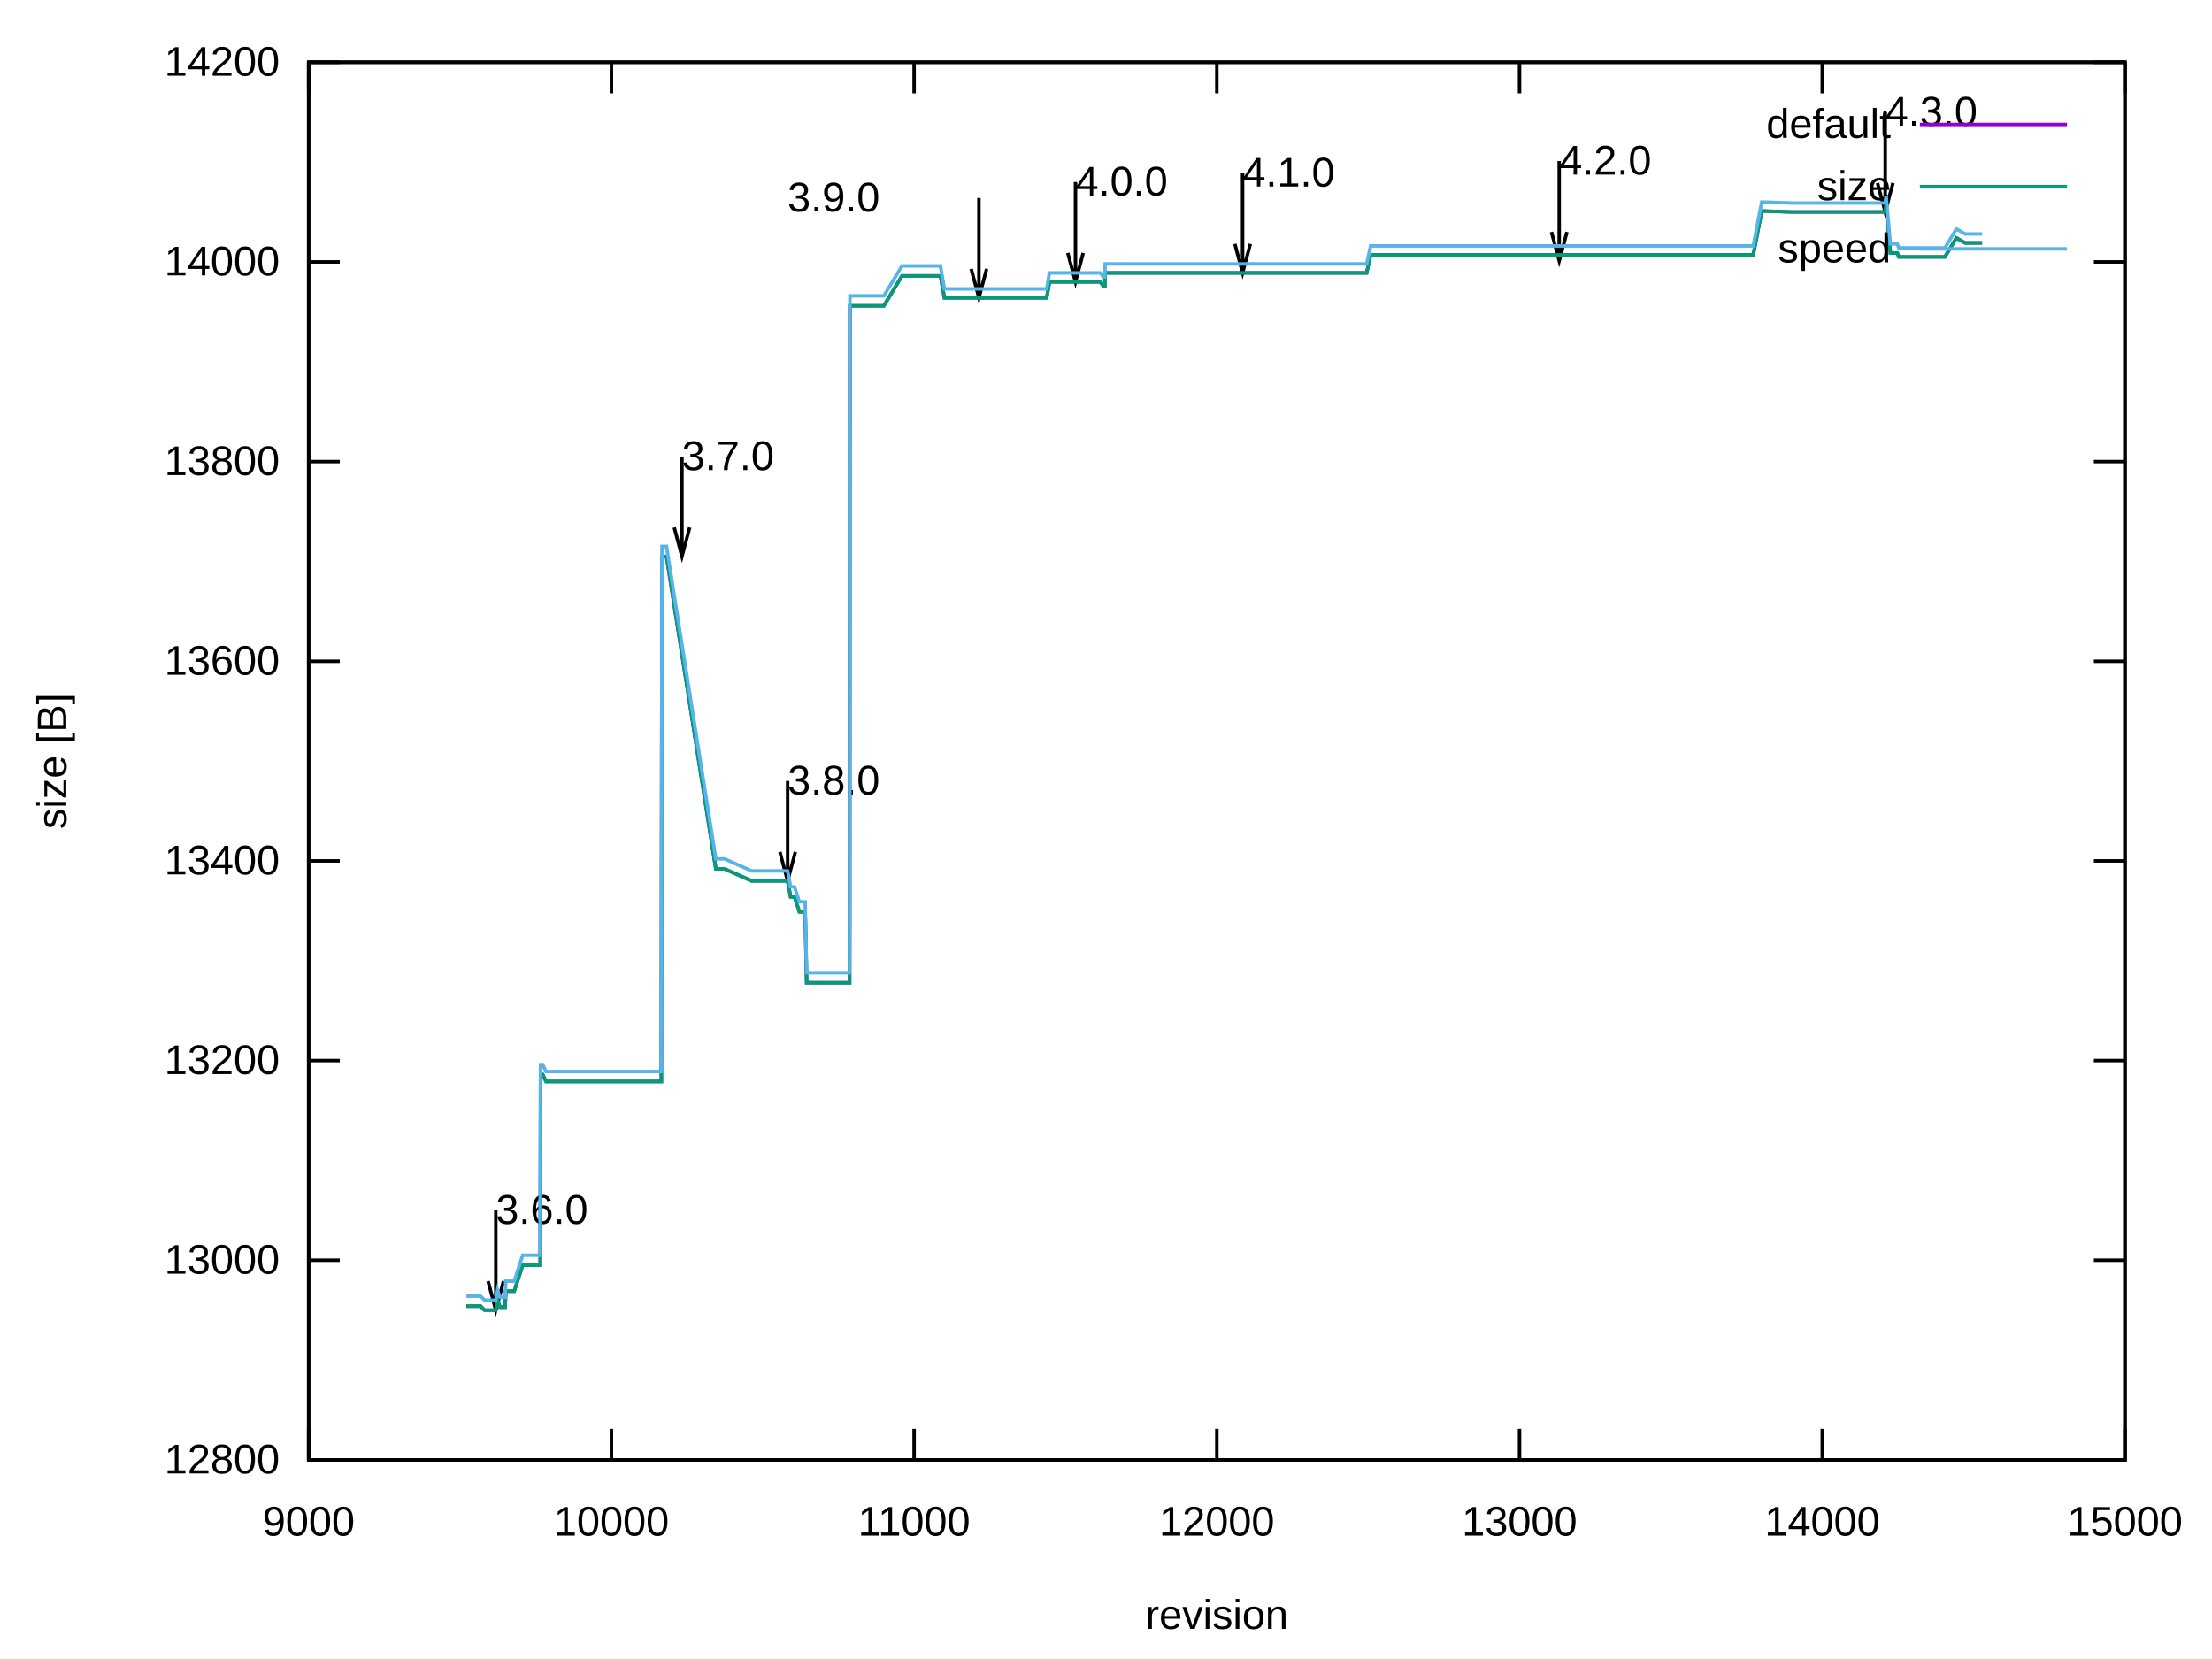
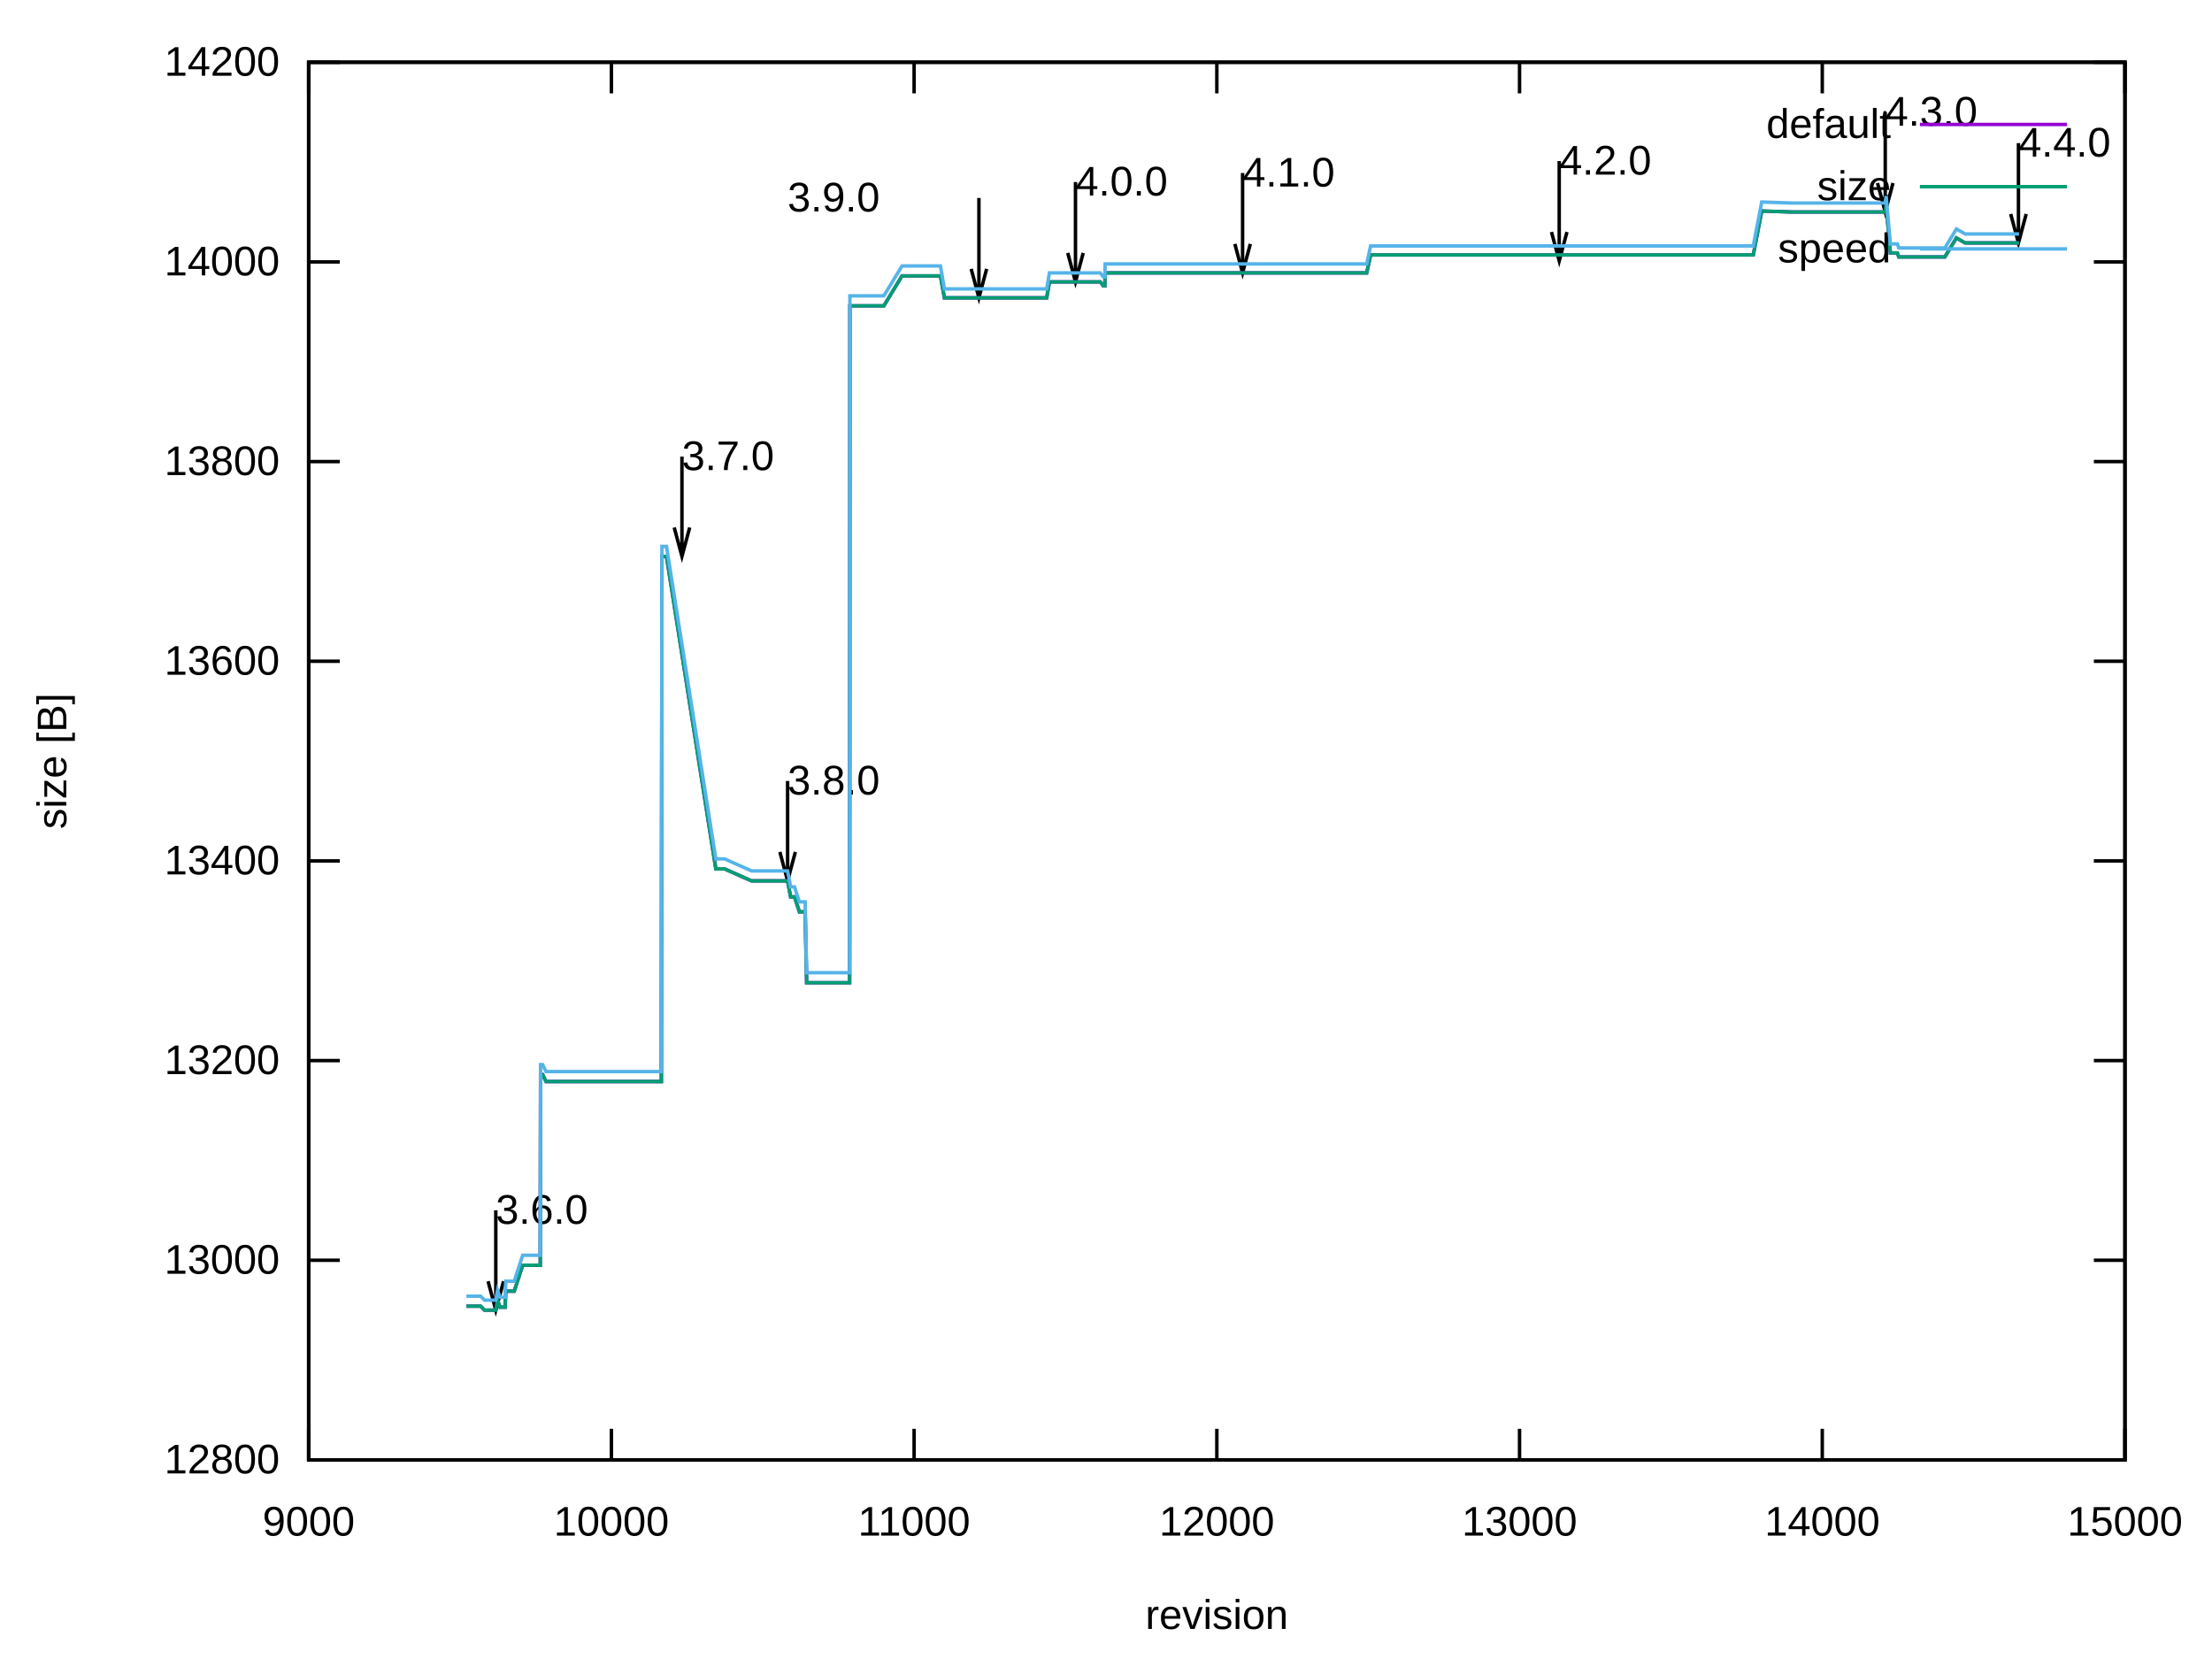
<svg xmlns="http://www.w3.org/2000/svg" xmlns:xlink="http://www.w3.org/1999/xlink" width="640" height="480" viewBox="0 0 640 480">
  <g id="gnuplot_canvas">
    <rect x="0" y="0" width="640" height="480" fill="none" />
    <defs>
      <circle id="gpDot" r="0.5" stroke-width="0.5" stroke="currentColor" />
      <path id="gpPt0" stroke-width="0.222" stroke="currentColor" d="M-1,0 h2 M0,-1 v2" />
      <path id="gpPt1" stroke-width="0.222" stroke="currentColor" d="M-1,-1 L1,1 M1,-1 L-1,1" />
      <path id="gpPt2" stroke-width="0.222" stroke="currentColor" d="M-1,0 L1,0 M0,-1 L0,1 M-1,-1 L1,1 M-1,1 L1,-1" />
      <rect id="gpPt3" stroke-width="0.222" stroke="currentColor" x="-1" y="-1" width="2" height="2" />
      <rect id="gpPt4" stroke-width="0.222" stroke="currentColor" fill="currentColor" x="-1" y="-1" width="2" height="2" />
      <circle id="gpPt5" stroke-width="0.222" stroke="currentColor" cx="0" cy="0" r="1" />
      <use xlink:href="#gpPt5" id="gpPt6" fill="currentColor" stroke="none" />
      <path id="gpPt7" stroke-width="0.222" stroke="currentColor" d="M0,-1.33 L-1.33,0.67 L1.33,0.67 z" />
      <use xlink:href="#gpPt7" id="gpPt8" fill="currentColor" stroke="none" />
      <use xlink:href="#gpPt7" id="gpPt9" stroke="currentColor" transform="rotate(180)" />
      <use xlink:href="#gpPt9" id="gpPt10" fill="currentColor" stroke="none" />
      <use xlink:href="#gpPt3" id="gpPt11" stroke="currentColor" transform="rotate(45)" />
      <use xlink:href="#gpPt11" id="gpPt12" fill="currentColor" stroke="none" />
      <path id="gpPt13" stroke-width="0.222" stroke="currentColor" d="M0,1.330 L1.265,0.411 L0.782,-1.067 L-0.782,-1.076 L-1.265,0.411 z" />
      <use xlink:href="#gpPt13" id="gpPt14" fill="currentColor" stroke="none" />
      <filter id="textbox" filterUnits="objectBoundingBox" x="0" y="0" height="1" width="1">
        <feFlood flood-color="white" flood-opacity="1" result="bgnd" />
        <feComposite in="SourceGraphic" in2="bgnd" operator="atop" />
      </filter>
      <filter id="greybox" filterUnits="objectBoundingBox" x="0" y="0" height="1" width="1">
        <feFlood flood-color="lightgrey" flood-opacity="1" result="grey" />
        <feComposite in="SourceGraphic" in2="grey" operator="atop" />
      </filter>
    </defs>
    <g fill="none" color="white" stroke="currentColor" stroke-width="1.00" stroke-linecap="butt" stroke-linejoin="miter">
</g>
    <g fill="none" color="black" stroke="currentColor" stroke-width="1.00" stroke-linecap="butt" stroke-linejoin="miter">
      <path stroke="black" d="M89.31,422.40 L98.31,422.40 M614.82,422.40 L605.82,422.40  " />
      <g transform="translate(80.92,426.30)" stroke="none" fill="black" font-family="Arial" font-size="12.00" text-anchor="end">
        <text>
          <tspan font-family="Arial"> 12800</tspan>
        </text>
      </g>
    </g>
    <g fill="none" color="black" stroke="currentColor" stroke-width="1.00" stroke-linecap="butt" stroke-linejoin="miter">
      <path stroke="black" d="M89.31,364.63 L98.31,364.63 M614.82,364.63 L605.82,364.63  " />
      <g transform="translate(80.92,368.53)" stroke="none" fill="black" font-family="Arial" font-size="12.00" text-anchor="end">
        <text>
          <tspan font-family="Arial"> 13000</tspan>
        </text>
      </g>
    </g>
    <g fill="none" color="black" stroke="currentColor" stroke-width="1.00" stroke-linecap="butt" stroke-linejoin="miter">
      <path stroke="black" d="M89.31,306.86 L98.31,306.86 M614.82,306.86 L605.82,306.86  " />
      <g transform="translate(80.92,310.76)" stroke="none" fill="black" font-family="Arial" font-size="12.00" text-anchor="end">
        <text>
          <tspan font-family="Arial"> 13200</tspan>
        </text>
      </g>
    </g>
    <g fill="none" color="black" stroke="currentColor" stroke-width="1.00" stroke-linecap="butt" stroke-linejoin="miter">
      <path stroke="black" d="M89.31,249.09 L98.31,249.09 M614.82,249.09 L605.82,249.09  " />
      <g transform="translate(80.92,252.99)" stroke="none" fill="black" font-family="Arial" font-size="12.00" text-anchor="end">
        <text>
          <tspan font-family="Arial"> 13400</tspan>
        </text>
      </g>
    </g>
    <g fill="none" color="black" stroke="currentColor" stroke-width="1.00" stroke-linecap="butt" stroke-linejoin="miter">
      <path stroke="black" d="M89.31,191.32 L98.31,191.32 M614.82,191.32 L605.82,191.32  " />
      <g transform="translate(80.92,195.22)" stroke="none" fill="black" font-family="Arial" font-size="12.00" text-anchor="end">
        <text>
          <tspan font-family="Arial"> 13600</tspan>
        </text>
      </g>
    </g>
    <g fill="none" color="black" stroke="currentColor" stroke-width="1.00" stroke-linecap="butt" stroke-linejoin="miter">
      <path stroke="black" d="M89.31,133.55 L98.31,133.55 M614.82,133.55 L605.82,133.55  " />
      <g transform="translate(80.92,137.45)" stroke="none" fill="black" font-family="Arial" font-size="12.00" text-anchor="end">
        <text>
          <tspan font-family="Arial"> 13800</tspan>
        </text>
      </g>
    </g>
    <g fill="none" color="black" stroke="currentColor" stroke-width="1.00" stroke-linecap="butt" stroke-linejoin="miter">
      <path stroke="black" d="M89.31,75.78 L98.31,75.78 M614.82,75.78 L605.82,75.78  " />
      <g transform="translate(80.92,79.68)" stroke="none" fill="black" font-family="Arial" font-size="12.00" text-anchor="end">
        <text>
          <tspan font-family="Arial"> 14000</tspan>
        </text>
      </g>
    </g>
    <g fill="none" color="black" stroke="currentColor" stroke-width="1.00" stroke-linecap="butt" stroke-linejoin="miter">
      <path stroke="black" d="M89.31,18.01 L98.31,18.01 M614.82,18.01 L605.82,18.01  " />
      <g transform="translate(80.92,21.91)" stroke="none" fill="black" font-family="Arial" font-size="12.00" text-anchor="end">
        <text>
          <tspan font-family="Arial"> 14200</tspan>
        </text>
      </g>
    </g>
    <g fill="none" color="black" stroke="currentColor" stroke-width="1.00" stroke-linecap="butt" stroke-linejoin="miter">
      <path stroke="black" d="M89.31,422.40 L89.31,413.40 M89.31,18.01 L89.31,27.01  " />
      <g transform="translate(89.31,444.30)" stroke="none" fill="black" font-family="Arial" font-size="12.00" text-anchor="middle">
        <text>
          <tspan font-family="Arial"> 9000</tspan>
        </text>
      </g>
    </g>
    <g fill="none" color="black" stroke="currentColor" stroke-width="1.00" stroke-linecap="butt" stroke-linejoin="miter">
      <path stroke="black" d="M176.90,422.40 L176.90,413.40 M176.90,18.01 L176.90,27.01  " />
      <g transform="translate(176.90,444.30)" stroke="none" fill="black" font-family="Arial" font-size="12.00" text-anchor="middle">
        <text>
          <tspan font-family="Arial"> 10000</tspan>
        </text>
      </g>
    </g>
    <g fill="none" color="black" stroke="currentColor" stroke-width="1.00" stroke-linecap="butt" stroke-linejoin="miter">
      <path stroke="black" d="M264.48,422.40 L264.48,413.40 M264.48,18.01 L264.48,27.01  " />
      <g transform="translate(264.48,444.30)" stroke="none" fill="black" font-family="Arial" font-size="12.00" text-anchor="middle">
        <text>
          <tspan font-family="Arial"> 11000</tspan>
        </text>
      </g>
    </g>
    <g fill="none" color="black" stroke="currentColor" stroke-width="1.00" stroke-linecap="butt" stroke-linejoin="miter">
      <path stroke="black" d="M352.07,422.40 L352.07,413.40 M352.07,18.01 L352.07,27.01  " />
      <g transform="translate(352.07,444.30)" stroke="none" fill="black" font-family="Arial" font-size="12.00" text-anchor="middle">
        <text>
          <tspan font-family="Arial"> 12000</tspan>
        </text>
      </g>
    </g>
    <g fill="none" color="black" stroke="currentColor" stroke-width="1.00" stroke-linecap="butt" stroke-linejoin="miter">
      <path stroke="black" d="M439.65,422.40 L439.65,413.40 M439.65,18.01 L439.65,27.01  " />
      <g transform="translate(439.65,444.30)" stroke="none" fill="black" font-family="Arial" font-size="12.00" text-anchor="middle">
        <text>
          <tspan font-family="Arial"> 13000</tspan>
        </text>
      </g>
    </g>
    <g fill="none" color="black" stroke="currentColor" stroke-width="1.00" stroke-linecap="butt" stroke-linejoin="miter">
      <path stroke="black" d="M527.24,422.40 L527.24,413.40 M527.24,18.01 L527.24,27.01  " />
      <g transform="translate(527.24,444.30)" stroke="none" fill="black" font-family="Arial" font-size="12.00" text-anchor="middle">
        <text>
          <tspan font-family="Arial"> 14000</tspan>
        </text>
      </g>
    </g>
    <g fill="none" color="black" stroke="currentColor" stroke-width="1.00" stroke-linecap="butt" stroke-linejoin="miter">
      <path stroke="black" d="M614.82,422.40 L614.82,413.40 M614.82,18.01 L614.82,27.01  " />
      <g transform="translate(614.82,444.30)" stroke="none" fill="black" font-family="Arial" font-size="12.00" text-anchor="middle">
        <text>
          <tspan font-family="Arial"> 15000</tspan>
        </text>
      </g>
    </g>
    <g fill="none" color="black" stroke="currentColor" stroke-width="1.00" stroke-linecap="butt" stroke-linejoin="miter">
</g>
    <g fill="none" color="black" stroke="currentColor" stroke-width="1.00" stroke-linecap="butt" stroke-linejoin="miter">
      <path stroke="black" d="M89.31,18.01 L89.31,422.40 L614.82,422.40 L614.82,18.01 L89.31,18.01 Z  " />
      <g transform="translate(143.44,354.09)" stroke="none" fill="black" font-family="Arial" font-size="12.00" text-anchor="start">
        <text>
          <tspan font-family="Arial">3.6.0</tspan>
        </text>
      </g>
      <g transform="translate(197.30,136.01)" stroke="none" fill="black" font-family="Arial" font-size="12.00" text-anchor="start">
        <text>
          <tspan font-family="Arial">3.7.0</tspan>
        </text>
      </g>
      <g transform="translate(227.87,229.88)" stroke="none" fill="black" font-family="Arial" font-size="12.00" text-anchor="start">
        <text>
          <tspan font-family="Arial">3.8.0</tspan>
        </text>
      </g>
      <g transform="translate(227.87,61.19)" stroke="none" fill="black" font-family="Arial" font-size="12.00" text-anchor="start">
        <text>
          <tspan font-family="Arial">3.9.0</tspan>
        </text>
      </g>
      <g transform="translate(311.16,56.57)" stroke="none" fill="black" font-family="Arial" font-size="12.00" text-anchor="start">
        <text>
          <tspan font-family="Arial">4.0.0</tspan>
        </text>
      </g>
      <g transform="translate(359.51,53.97)" stroke="none" fill="black" font-family="Arial" font-size="12.00" text-anchor="start">
        <text>
          <tspan font-family="Arial">4.1.0</tspan>
        </text>
      </g>
      <g transform="translate(451.12,50.51)" stroke="none" fill="black" font-family="Arial" font-size="12.00" text-anchor="start">
        <text>
          <tspan font-family="Arial">4.2.0</tspan>
        </text>
      </g>
      <g transform="translate(545.45,36.35)" stroke="none" fill="black" font-family="Arial" font-size="12.00" text-anchor="start">
        <text>
          <tspan font-family="Arial">4.3.0</tspan>
        </text>
      </g>
-       <path stroke="black" d="M141.21,370.70 L143.45,379.06 L145.69,370.70 M143.45,350.18 L143.45,379.06 M195.07,152.62 L197.31,160.98 L199.55,152.62   M197.31,132.10 L197.31,160.98 M225.64,246.49 L227.88,254.86 L230.12,246.49 M227.88,225.97 L227.88,254.86 M280.99,77.80   L283.23,86.17 L285.47,77.80 M283.23,57.28 L283.23,86.17 M308.93,73.18 L311.17,81.55 L313.41,73.18 M311.17,52.66   L311.17,81.55 M357.28,70.58 L359.52,78.95 L361.76,70.58 M359.52,50.06 L359.52,78.95 M448.89,67.12 L451.13,75.48   L453.37,67.12 M451.13,46.60 L451.13,75.48 M543.22,52.96 L545.46,61.33 L547.70,52.96 M545.46,32.44 L545.46,61.33    " />
+       <g transform="translate(583.99,45.31)" stroke="none" fill="black" font-family="Arial" font-size="12.00" text-anchor="start">
+         <text>
+           <tspan font-family="Arial">4.4.0</tspan>
+         </text>
+       </g>
+       <path stroke="black" d="M141.21,370.70 L143.45,379.06 L145.69,370.70 M143.45,350.18 L143.45,379.06 M195.07,152.62 L197.31,160.98 L199.55,152.62   M197.31,132.10 L197.31,160.98 M225.64,246.49 L227.88,254.86 L230.12,246.49 M227.88,225.97 L227.88,254.86 M280.99,77.80   L283.23,86.17 L285.47,77.80 M283.23,57.28 L283.23,86.17 M308.93,73.18 L311.17,81.55 L313.41,73.18 M311.17,52.66   L311.17,81.55 M357.28,70.58 L359.52,78.95 L361.76,70.58 M359.52,50.06 L359.52,78.95 M448.89,67.12 L451.13,75.48   L453.37,67.12 M451.13,46.60 L451.13,75.48 M543.22,52.96 L545.46,61.33 L547.70,52.96 M545.46,32.44 L545.46,61.33   M581.76,61.92 L584.00,70.28 L586.24,61.92 M584.00,41.40 L584.00,70.28  " />
    </g>
    <g fill="none" color="black" stroke="currentColor" stroke-width="1.00" stroke-linecap="butt" stroke-linejoin="miter">
      <g transform="translate(19.18,220.21) rotate(270)" stroke="none" fill="black" font-family="Arial" font-size="12.00" text-anchor="middle">
        <text>
          <tspan font-family="Arial">size [B]</tspan>
        </text>
      </g>
    </g>
    <g fill="none" color="black" stroke="currentColor" stroke-width="1.00" stroke-linecap="butt" stroke-linejoin="miter">
      <g transform="translate(352.06,471.30)" stroke="none" fill="black" font-family="Arial" font-size="12.00" text-anchor="middle">
        <text>
          <tspan font-family="Arial">revision</tspan>
        </text>
      </g>
    </g>
    <g fill="none" color="black" stroke="currentColor" stroke-width="1.00" stroke-linecap="butt" stroke-linejoin="miter">
</g>
    <g id="gnuplot_plot_1">
      <g fill="none" color="black" stroke="currentColor" stroke-width="1.00" stroke-linecap="butt" stroke-linejoin="miter">
        <g transform="translate(547.09,39.91)" stroke="none" fill="black" font-family="Arial" font-size="12.00" text-anchor="end">
          <text>
            <tspan font-family="Arial">default</tspan>
          </text>
        </g>
      </g>
      <g fill="none" color="black" stroke="currentColor" stroke-width="1.00" stroke-linecap="butt" stroke-linejoin="miter">
-         <path stroke="rgb(148,   0, 211)" d="M555.48,36.01 L598.04,36.01 M134.94,377.92 L136.61,377.92 L137.48,377.92 L139.06,377.92 L140.20,379.07 L140.90,379.07   L141.51,379.07 L141.95,379.07 L142.04,379.07 L142.12,379.07 L142.21,379.07 L143.44,379.07 L143.96,376.18 L144.66,378.21   L144.93,378.21 L145.01,378.21 L145.10,378.21 L145.19,378.21 L145.36,378.21 L145.80,378.21 L145.89,378.21 L146.15,378.21   L146.33,373.58 L146.50,373.58 L146.59,373.58 L147.03,373.58 L147.29,373.58 L147.47,373.58 L147.55,373.58 L147.64,373.58   L148.78,373.58 L151.23,366.07 L153.25,366.07 L154.12,366.07 L154.74,366.07 L155.09,366.07 L155.96,366.07 L156.22,366.07   L156.31,366.07 L156.40,310.90 L156.49,310.90 L157.01,310.90 L157.98,312.93 L158.50,312.93 L158.59,312.93 L158.76,312.93   L159.12,312.93 L159.64,312.93 L159.99,312.93 L160.08,312.93 L160.69,312.93 L160.95,312.93 L161.04,312.93 L161.13,312.93   L162.01,312.93 L162.18,312.93 L162.53,312.93 L166.30,312.93 L172.43,312.93 L172.78,312.93 L172.95,312.93 L173.04,312.93   L173.48,312.93 L191.17,312.93 L191.35,312.93 L191.52,160.99 L192.13,160.99 L192.75,160.99 L192.84,160.99 L207.11,251.40   L207.46,251.40 L207.55,251.40 L208.95,251.40 L209.04,251.40 L209.65,251.40 L217.45,254.87 L220.25,254.87 L221.56,254.87   L224.19,254.87 L225.77,254.87 L227.87,254.87 L228.75,259.49 L229.53,259.49 L229.88,259.49 L231.29,263.82 L232.95,263.82   L233.39,284.33 L234.35,284.33 L234.70,284.33 L235.40,284.33 L244.77,284.33 L245.39,284.33 L245.74,284.33 L245.82,284.33   L245.91,88.49 L246.09,88.49 L246.96,88.49 L255.72,88.49 L260.98,79.82 L262.20,79.82 L272.10,79.82 L273.24,86.18   L277.62,86.18 L283.22,86.18 L287.25,86.18 L293.38,86.18 L293.82,86.18 L296.97,86.18 L302.58,86.18 L302.84,86.18   L303.63,81.56 L308.89,81.56 L309.06,81.56 L311.16,81.56 L315.80,81.56 L318.26,81.56 L318.34,81.56 L319.22,82.71   L319.66,82.71 L319.75,78.96 L320.27,78.96 L320.36,78.96 L327.72,78.96 L336.47,78.96 L352.15,78.96 L356.97,78.96   L359.51,78.96 L360.65,78.96 L360.82,78.96 L361.00,78.96 L361.35,78.96 L361.61,78.96 L362.05,78.96 L386.40,78.96   L388.41,78.96 L389.73,78.96 L391.48,78.96 L392.70,78.96 L394.81,78.96 L395.42,78.96 L396.56,73.76 L408.29,73.76   L411.01,73.76 L412.41,73.76 L412.67,73.76 L417.40,73.76 L420.73,73.76 L421.70,73.76 L424.50,73.76 L427.56,73.76   L428.70,73.76 L430.10,73.76 L430.89,73.76 L436.93,73.76 L451.12,73.76 L457.17,73.76 L465.93,73.76 L483.00,73.76   L500.00,73.76 L500.87,73.76 L501.75,73.76 L505.16,73.76 L507.27,73.76 L509.72,61.05 L518.48,61.34 L527.24,61.34   L543.35,61.34 L545.45,61.34 L545.72,59.32 L546.94,73.18 L547.82,73.18 L548.08,73.18 L548.78,73.18 L548.96,73.18   L549.39,74.34 L553.51,74.34 L557.54,74.34 L559.64,74.34 L562.09,74.34 L562.71,74.34 L566.04,68.85 L568.58,70.29   L571.90,70.29 L573.48,70.29  " />
+         <path stroke="rgb(148,   0, 211)" d="M555.48,36.01 L598.04,36.01 M134.94,377.92 L136.61,377.92 L137.48,377.92 L139.06,377.92 L140.20,379.07 L140.90,379.07   L141.51,379.07 L141.95,379.07 L142.04,379.07 L142.12,379.07 L142.21,379.07 L143.44,379.07 L143.96,376.18 L144.66,378.21   L144.93,378.21 L145.01,378.21 L145.10,378.21 L145.19,378.21 L145.36,378.21 L145.80,378.21 L145.89,378.21 L146.15,378.21   L146.33,373.58 L146.50,373.58 L146.59,373.58 L147.03,373.58 L147.29,373.58 L147.47,373.58 L147.55,373.58 L147.64,373.58   L148.78,373.58 L151.23,366.07 L153.25,366.07 L154.12,366.07 L154.74,366.07 L155.09,366.07 L155.96,366.07 L156.22,366.07   L156.31,366.07 L156.40,310.90 L156.49,310.90 L157.01,310.90 L157.98,312.93 L158.50,312.93 L158.59,312.93 L158.76,312.93   L159.12,312.93 L159.64,312.93 L159.99,312.93 L160.08,312.93 L160.69,312.93 L160.95,312.93 L161.04,312.93 L161.13,312.93   L162.01,312.93 L162.18,312.93 L162.53,312.93 L166.30,312.93 L172.43,312.93 L172.78,312.93 L172.95,312.93 L173.04,312.93   L173.48,312.93 L191.17,312.93 L191.35,312.93 L191.52,160.99 L192.13,160.99 L192.75,160.99 L192.84,160.99 L207.11,251.40   L207.46,251.40 L207.55,251.40 L208.95,251.40 L209.04,251.40 L209.65,251.40 L217.45,254.87 L220.25,254.87 L221.56,254.87   L224.19,254.87 L225.77,254.87 L227.87,254.87 L228.75,259.49 L229.53,259.49 L229.88,259.49 L231.29,263.82 L232.95,263.82   L233.39,284.33 L234.35,284.33 L234.70,284.33 L235.40,284.33 L244.77,284.33 L245.39,284.33 L245.74,284.33 L245.82,284.33   L245.91,88.49 L246.09,88.49 L246.96,88.49 L255.72,88.49 L260.98,79.82 L262.20,79.82 L272.10,79.82 L273.24,86.18   L277.62,86.18 L283.22,86.18 L287.25,86.18 L293.38,86.18 L293.82,86.18 L296.97,86.18 L302.58,86.18 L302.84,86.18   L303.63,81.56 L308.89,81.56 L309.06,81.56 L311.16,81.56 L315.80,81.56 L318.26,81.56 L318.34,81.56 L319.22,82.71   L319.66,82.71 L319.75,78.96 L320.27,78.96 L320.36,78.96 L327.72,78.96 L336.47,78.96 L352.15,78.96 L356.97,78.96   L359.51,78.96 L360.65,78.96 L360.82,78.96 L361.00,78.96 L361.35,78.96 L361.61,78.96 L362.05,78.96 L386.40,78.96   L388.41,78.96 L389.73,78.96 L391.48,78.96 L392.70,78.96 L394.81,78.96 L395.42,78.96 L396.56,73.76 L408.29,73.76   L411.01,73.76 L412.41,73.76 L412.67,73.76 L417.40,73.76 L420.73,73.76 L421.70,73.76 L424.50,73.76 L427.56,73.76   L428.70,73.76 L430.10,73.76 L430.89,73.76 L436.93,73.76 L451.12,73.76 L457.17,73.76 L465.93,73.76 L483.00,73.76   L500.00,73.76 L500.87,73.76 L501.75,73.76 L505.16,73.76 L507.27,73.76 L509.72,61.05 L518.48,61.34 L527.24,61.34   L543.35,61.34 L545.45,61.34 L545.72,59.32 L546.94,73.18 L547.82,73.18 L548.08,73.18 L548.78,73.18 L548.96,73.18   L549.39,74.34 L553.51,74.34 L557.54,74.34 L559.64,74.34 L562.09,74.34 L562.71,74.34 L566.04,68.85 L568.58,70.29   L571.90,70.29 L573.48,70.29 L583.99,70.29 L584.17,70.29  " />
      </g>
    </g>
    <g id="gnuplot_plot_2">
      <g fill="none" color="black" stroke="currentColor" stroke-width="1.00" stroke-linecap="butt" stroke-linejoin="miter">
        <g transform="translate(547.09,57.91)" stroke="none" fill="black" font-family="Arial" font-size="12.00" text-anchor="end">
          <text>
            <tspan font-family="Arial">size</tspan>
          </text>
        </g>
      </g>
      <g fill="none" color="black" stroke="currentColor" stroke-width="1.00" stroke-linecap="butt" stroke-linejoin="miter">
-         <path stroke="rgb(  0, 158, 115)" d="M555.48,54.01 L598.04,54.01 M134.94,377.92 L136.61,377.92 L137.48,377.92 L139.06,377.92 L140.20,379.07 L140.90,379.07   L141.51,379.07 L141.95,379.07 L142.04,379.07 L142.12,379.07 L142.21,379.07 L143.44,379.07 L143.96,376.18 L144.66,378.21   L144.93,378.21 L145.01,378.21 L145.10,378.21 L145.19,378.21 L145.36,378.21 L145.80,378.21 L145.89,378.21 L146.15,378.21   L146.33,373.58 L146.50,373.58 L146.59,373.58 L147.03,373.58 L147.29,373.58 L147.47,373.58 L147.55,373.58 L147.64,373.58   L148.78,373.58 L151.23,366.07 L153.25,366.07 L154.12,366.07 L154.74,366.07 L155.09,366.07 L155.96,366.07 L156.22,366.07   L156.31,366.07 L156.40,310.90 L156.49,310.90 L157.01,310.90 L157.98,312.93 L158.50,312.93 L158.59,312.93 L158.76,312.93   L159.12,312.93 L159.64,312.93 L159.99,312.93 L160.08,312.93 L160.69,312.93 L160.95,312.93 L161.04,312.93 L161.13,312.93   L162.01,312.93 L162.18,312.93 L162.53,312.93 L166.30,312.93 L172.43,312.93 L172.78,312.93 L172.95,312.93 L173.04,312.93   L173.48,312.93 L191.17,312.93 L191.35,312.93 L191.52,160.99 L192.13,160.99 L192.75,160.99 L192.84,160.99 L207.11,251.40   L207.46,251.40 L207.55,251.40 L208.95,251.40 L209.04,251.40 L209.65,251.40 L217.45,254.87 L220.25,254.87 L221.56,254.87   L224.19,254.87 L225.77,254.87 L227.87,254.87 L228.75,259.49 L229.53,259.49 L229.88,259.49 L231.29,263.82 L232.95,263.82   L233.39,284.33 L234.35,284.33 L234.70,284.33 L235.40,284.33 L244.77,284.33 L245.39,284.33 L245.74,284.33 L245.82,284.33   L245.91,88.49 L246.09,88.49 L246.96,88.49 L255.72,88.49 L260.98,79.82 L262.20,79.82 L272.10,79.82 L273.24,86.18   L277.62,86.18 L283.22,86.18 L287.25,86.18 L293.38,86.18 L293.82,86.18 L296.97,86.18 L302.58,86.18 L302.84,86.18   L303.63,81.56 L308.89,81.56 L309.06,81.56 L311.16,81.56 L315.80,81.56 L318.26,81.56 L318.34,81.56 L319.22,82.71   L319.66,82.71 L319.75,78.96 L320.27,78.96 L320.36,78.96 L327.72,78.96 L336.47,78.96 L352.15,78.96 L356.97,78.96   L359.51,78.96 L360.65,78.96 L360.82,78.96 L361.00,78.96 L361.35,78.96 L361.61,78.96 L362.05,78.96 L386.40,78.96   L388.41,78.96 L389.73,78.96 L391.48,78.96 L392.70,78.96 L394.81,78.96 L395.42,78.96 L396.56,73.76 L408.29,73.76   L411.01,73.76 L412.41,73.76 L412.67,73.76 L417.40,73.76 L420.73,73.76 L421.70,73.76 L424.50,73.76 L427.56,73.76   L428.70,73.76 L430.10,73.76 L430.89,73.76 L436.93,73.76 L451.12,73.76 L457.17,73.76 L465.93,73.76 L483.00,73.76   L500.00,73.76 L500.87,73.76 L501.75,73.76 L505.16,73.76 L507.27,73.76 L509.72,61.05 L518.48,61.34 L527.24,61.34   L543.35,61.34 L545.45,61.34 L545.72,59.32 L546.94,73.18 L547.82,73.18 L548.08,73.18 L548.78,73.18 L548.96,73.18   L549.39,74.34 L553.51,74.34 L557.54,74.34 L559.64,74.34 L562.09,74.34 L562.71,74.34 L566.04,68.85 L568.58,70.29   L571.90,70.29 L573.48,70.29  " />
+         <path stroke="rgb(  0, 158, 115)" d="M555.48,54.01 L598.04,54.01 M134.94,377.92 L136.61,377.92 L137.48,377.92 L139.06,377.92 L140.20,379.07 L140.90,379.07   L141.51,379.07 L141.95,379.07 L142.04,379.07 L142.12,379.07 L142.21,379.07 L143.44,379.07 L143.96,376.18 L144.66,378.21   L144.93,378.21 L145.01,378.21 L145.10,378.21 L145.19,378.21 L145.36,378.21 L145.80,378.21 L145.89,378.21 L146.15,378.21   L146.33,373.58 L146.50,373.58 L146.59,373.58 L147.03,373.58 L147.29,373.58 L147.47,373.58 L147.55,373.58 L147.64,373.58   L148.78,373.58 L151.23,366.07 L153.25,366.07 L154.12,366.07 L154.74,366.07 L155.09,366.07 L155.96,366.07 L156.22,366.07   L156.31,366.07 L156.40,310.90 L156.49,310.90 L157.01,310.90 L157.98,312.93 L158.50,312.93 L158.59,312.93 L158.76,312.93   L159.12,312.93 L159.64,312.93 L159.99,312.93 L160.08,312.93 L160.69,312.93 L160.95,312.93 L161.04,312.93 L161.13,312.93   L162.01,312.93 L162.18,312.93 L162.53,312.93 L166.30,312.93 L172.43,312.93 L172.78,312.93 L172.95,312.93 L173.04,312.93   L173.48,312.93 L191.17,312.93 L191.35,312.93 L191.52,160.99 L192.13,160.99 L192.75,160.99 L192.84,160.99 L207.11,251.40   L207.46,251.40 L207.55,251.40 L208.95,251.40 L209.04,251.40 L209.65,251.40 L217.45,254.87 L220.25,254.87 L221.56,254.87   L224.19,254.87 L225.77,254.87 L227.87,254.87 L228.75,259.49 L229.53,259.49 L229.88,259.49 L231.29,263.82 L232.95,263.82   L233.39,284.33 L234.35,284.33 L234.70,284.33 L235.40,284.33 L244.77,284.33 L245.39,284.33 L245.74,284.33 L245.82,284.33   L245.91,88.49 L246.09,88.49 L246.96,88.49 L255.72,88.49 L260.98,79.82 L262.20,79.82 L272.10,79.82 L273.24,86.18   L277.62,86.18 L283.22,86.18 L287.25,86.18 L293.38,86.18 L293.82,86.18 L296.97,86.18 L302.58,86.18 L302.84,86.18   L303.63,81.56 L308.89,81.56 L309.06,81.56 L311.16,81.56 L315.80,81.56 L318.26,81.56 L318.34,81.56 L319.22,82.71   L319.66,82.71 L319.75,78.96 L320.27,78.96 L320.36,78.96 L327.72,78.96 L336.47,78.96 L352.15,78.96 L356.97,78.96   L359.51,78.96 L360.65,78.96 L360.82,78.96 L361.00,78.96 L361.35,78.96 L361.61,78.96 L362.05,78.96 L386.40,78.96   L388.41,78.96 L389.73,78.96 L391.48,78.96 L392.70,78.96 L394.81,78.96 L395.42,78.96 L396.56,73.76 L408.29,73.76   L411.01,73.76 L412.41,73.76 L412.67,73.76 L417.40,73.76 L420.73,73.76 L421.70,73.76 L424.50,73.76 L427.56,73.76   L428.70,73.76 L430.10,73.76 L430.89,73.76 L436.93,73.76 L451.12,73.76 L457.17,73.76 L465.93,73.76 L483.00,73.76   L500.00,73.76 L500.87,73.76 L501.75,73.76 L505.16,73.76 L507.27,73.76 L509.72,61.05 L518.48,61.34 L527.24,61.34   L543.35,61.34 L545.45,61.34 L545.72,59.32 L546.94,73.18 L547.82,73.18 L548.08,73.18 L548.78,73.18 L548.96,73.18   L549.39,74.34 L553.51,74.34 L557.54,74.34 L559.64,74.34 L562.09,74.34 L562.71,74.34 L566.04,68.85 L568.58,70.29   L571.90,70.29 L573.48,70.29 L583.99,70.29 L584.17,70.29  " />
      </g>
    </g>
    <g id="gnuplot_plot_3">
      <g fill="none" color="black" stroke="currentColor" stroke-width="1.00" stroke-linecap="butt" stroke-linejoin="miter">
        <g transform="translate(547.09,75.91)" stroke="none" fill="black" font-family="Arial" font-size="12.00" text-anchor="end">
          <text>
            <tspan font-family="Arial">speed</tspan>
          </text>
        </g>
      </g>
      <g fill="none" color="black" stroke="currentColor" stroke-width="1.00" stroke-linecap="butt" stroke-linejoin="miter">
-         <path stroke="rgb( 86, 180, 233)" d="M555.48,72.01 L598.04,72.01 M134.94,375.03 L136.61,375.03 L137.48,375.03 L139.06,375.03 L140.20,376.18 L140.90,376.18   L141.51,376.18 L141.95,376.18 L142.04,376.18 L142.12,376.18 L142.21,376.18 L143.44,376.18 L143.96,373.30 L144.66,375.32   L144.93,375.32 L145.01,375.32 L145.10,375.32 L145.19,375.32 L145.36,375.32 L145.80,375.32 L145.89,375.32 L146.15,375.32   L146.33,370.70 L146.50,370.70 L146.59,370.70 L147.03,370.70 L147.29,370.70 L147.47,370.70 L147.55,370.70 L147.64,370.70   L148.78,370.70 L151.23,363.19 L153.25,363.19 L154.12,363.19 L154.74,363.19 L155.09,363.19 L155.96,363.19 L156.22,363.19   L156.31,363.19 L156.40,308.02 L156.49,308.02 L157.01,308.02 L157.98,310.04 L158.50,310.04 L158.59,310.04 L158.76,310.04   L159.12,310.04 L159.64,310.04 L159.99,310.04 L160.08,310.04 L160.69,310.04 L160.95,310.04 L161.04,310.04 L161.13,310.04   L162.01,310.04 L162.18,310.04 L162.53,310.04 L166.30,310.04 L172.43,310.04 L172.78,310.04 L172.95,310.04 L173.04,310.04   L173.48,310.04 L191.17,310.04 L191.35,310.04 L191.52,158.10 L192.13,158.10 L192.75,158.10 L192.84,158.10 L207.11,248.51   L207.46,248.51 L207.55,248.51 L208.95,248.51 L209.04,248.51 L209.65,248.51 L217.45,251.98 L220.25,251.98 L221.56,251.98   L224.19,251.98 L225.77,251.98 L227.87,251.98 L228.75,256.60 L229.53,256.60 L229.88,256.60 L231.29,260.93 L232.95,260.93   L233.39,281.44 L234.35,281.44 L234.70,281.44 L235.40,281.44 L244.77,281.44 L245.39,281.44 L245.74,281.44 L245.82,281.44   L245.91,85.60 L246.09,85.60 L246.96,85.60 L255.72,85.60 L260.98,76.94 L262.20,76.94 L272.10,76.94 L273.24,83.58   L277.62,83.58 L283.22,83.58 L287.25,83.58 L293.38,83.58 L293.82,83.58 L296.97,83.58 L302.58,83.58 L302.84,83.58   L303.63,78.96 L308.89,78.96 L309.06,78.96 L311.16,78.96 L315.80,78.96 L318.26,78.96 L318.34,78.96 L319.22,80.11   L319.66,80.11 L319.75,76.36 L320.27,76.36 L320.36,76.36 L327.72,76.36 L336.47,76.36 L352.15,76.36 L356.97,76.36   L359.51,76.36 L360.65,76.36 L360.82,76.36 L361.00,76.36 L361.35,76.36 L361.61,76.36 L362.05,76.36 L386.40,76.36   L388.41,76.36 L389.73,76.36 L391.48,76.36 L392.70,76.36 L394.81,76.36 L395.42,76.36 L396.56,71.16 L408.29,71.16   L411.01,71.16 L412.41,71.16 L412.67,71.16 L417.40,71.16 L420.73,71.16 L421.70,71.16 L424.50,71.16 L427.56,71.16   L428.70,71.16 L430.10,71.16 L430.89,71.16 L436.93,71.16 L451.12,71.16 L457.17,71.16 L465.93,71.16 L483.00,71.16   L500.00,71.16 L500.87,71.16 L501.75,71.16 L505.16,71.16 L507.27,71.16 L509.72,58.45 L518.48,58.74 L527.24,58.74   L543.35,58.74 L545.45,58.74 L545.72,56.72 L546.94,70.58 L547.82,70.58 L548.08,70.58 L548.78,70.58 L548.96,70.58   L549.39,71.74 L553.51,71.74 L557.54,71.74 L559.64,71.74 L562.09,71.74 L562.71,71.74 L566.04,66.25 L568.58,67.69   L571.90,67.69 L573.48,67.69  " />
+         <path stroke="rgb( 86, 180, 233)" d="M555.48,72.01 L598.04,72.01 M134.94,375.03 L136.61,375.03 L137.48,375.03 L139.06,375.03 L140.20,376.18 L140.90,376.18   L141.51,376.18 L141.95,376.18 L142.04,376.18 L142.12,376.18 L142.21,376.18 L143.44,376.18 L143.96,373.30 L144.66,375.32   L144.93,375.32 L145.01,375.32 L145.10,375.32 L145.19,375.32 L145.36,375.32 L145.80,375.32 L145.89,375.32 L146.15,375.32   L146.33,370.70 L146.50,370.70 L146.59,370.70 L147.03,370.70 L147.29,370.70 L147.47,370.70 L147.55,370.70 L147.64,370.70   L148.78,370.70 L151.23,363.19 L153.25,363.19 L154.12,363.19 L154.74,363.19 L155.09,363.19 L155.96,363.19 L156.22,363.19   L156.31,363.19 L156.40,308.02 L156.49,308.02 L157.01,308.02 L157.98,310.04 L158.50,310.04 L158.59,310.04 L158.76,310.04   L159.12,310.04 L159.64,310.04 L159.99,310.04 L160.08,310.04 L160.69,310.04 L160.95,310.04 L161.04,310.04 L161.13,310.04   L162.01,310.04 L162.18,310.04 L162.53,310.04 L166.30,310.04 L172.43,310.04 L172.78,310.04 L172.95,310.04 L173.04,310.04   L173.48,310.04 L191.17,310.04 L191.35,310.04 L191.52,158.10 L192.13,158.10 L192.75,158.10 L192.84,158.10 L207.11,248.51   L207.46,248.51 L207.55,248.51 L208.95,248.51 L209.04,248.51 L209.65,248.51 L217.45,251.98 L220.25,251.98 L221.56,251.98   L224.19,251.98 L225.77,251.98 L227.87,251.98 L228.75,256.60 L229.53,256.60 L229.88,256.60 L231.29,260.93 L232.95,260.93   L233.39,281.44 L234.35,281.44 L234.70,281.44 L235.40,281.44 L244.77,281.44 L245.39,281.44 L245.74,281.44 L245.82,281.44   L245.91,85.60 L246.09,85.60 L246.96,85.60 L255.72,85.60 L260.98,76.94 L262.20,76.94 L272.10,76.94 L273.24,83.58   L277.62,83.58 L283.22,83.58 L287.25,83.58 L293.38,83.58 L293.82,83.58 L296.97,83.58 L302.58,83.58 L302.84,83.58   L303.63,78.96 L308.89,78.96 L309.06,78.96 L311.16,78.96 L315.80,78.96 L318.26,78.96 L318.34,78.96 L319.22,80.11   L319.66,80.11 L319.75,76.36 L320.27,76.36 L320.36,76.36 L327.72,76.36 L336.47,76.36 L352.15,76.36 L356.97,76.36   L359.51,76.36 L360.65,76.36 L360.82,76.36 L361.00,76.36 L361.35,76.36 L361.61,76.36 L362.05,76.36 L386.40,76.36   L388.41,76.36 L389.73,76.36 L391.48,76.36 L392.70,76.36 L394.81,76.36 L395.42,76.36 L396.56,71.16 L408.29,71.16   L411.01,71.16 L412.41,71.16 L412.67,71.16 L417.40,71.16 L420.73,71.16 L421.70,71.16 L424.50,71.16 L427.56,71.16   L428.70,71.16 L430.10,71.16 L430.89,71.16 L436.93,71.16 L451.12,71.16 L457.17,71.16 L465.93,71.16 L483.00,71.16   L500.00,71.16 L500.87,71.16 L501.75,71.16 L505.16,71.16 L507.27,71.16 L509.72,58.45 L518.48,58.74 L527.24,58.74   L543.35,58.74 L545.45,58.74 L545.72,56.72 L546.94,70.58 L547.82,70.58 L548.08,70.58 L548.78,70.58 L548.96,70.58   L549.39,71.74 L553.51,71.74 L557.54,71.74 L559.64,71.74 L562.09,71.74 L562.71,71.74 L566.04,66.25 L568.58,67.69   L571.90,67.69 L573.48,67.69 L583.99,67.69 L584.17,67.69  " />
      </g>
    </g>
    <g fill="none" color="white" stroke="rgb( 86, 180, 233)" stroke-width="2.00" stroke-linecap="butt" stroke-linejoin="miter">
</g>
    <g fill="none" color="black" stroke="currentColor" stroke-width="2.00" stroke-linecap="butt" stroke-linejoin="miter">
</g>
    <g fill="none" color="black" stroke="black" stroke-width="1.00" stroke-linecap="butt" stroke-linejoin="miter">
</g>
    <g fill="none" color="black" stroke="currentColor" stroke-width="1.00" stroke-linecap="butt" stroke-linejoin="miter">
      <path stroke="black" d="M89.31,18.01 L89.31,422.40 L614.82,422.40 L614.82,18.01 L89.31,18.01 Z  " />
    </g>
    <g fill="none" color="black" stroke="currentColor" stroke-width="1.00" stroke-linecap="butt" stroke-linejoin="miter">
</g>
  </g>
</svg>
